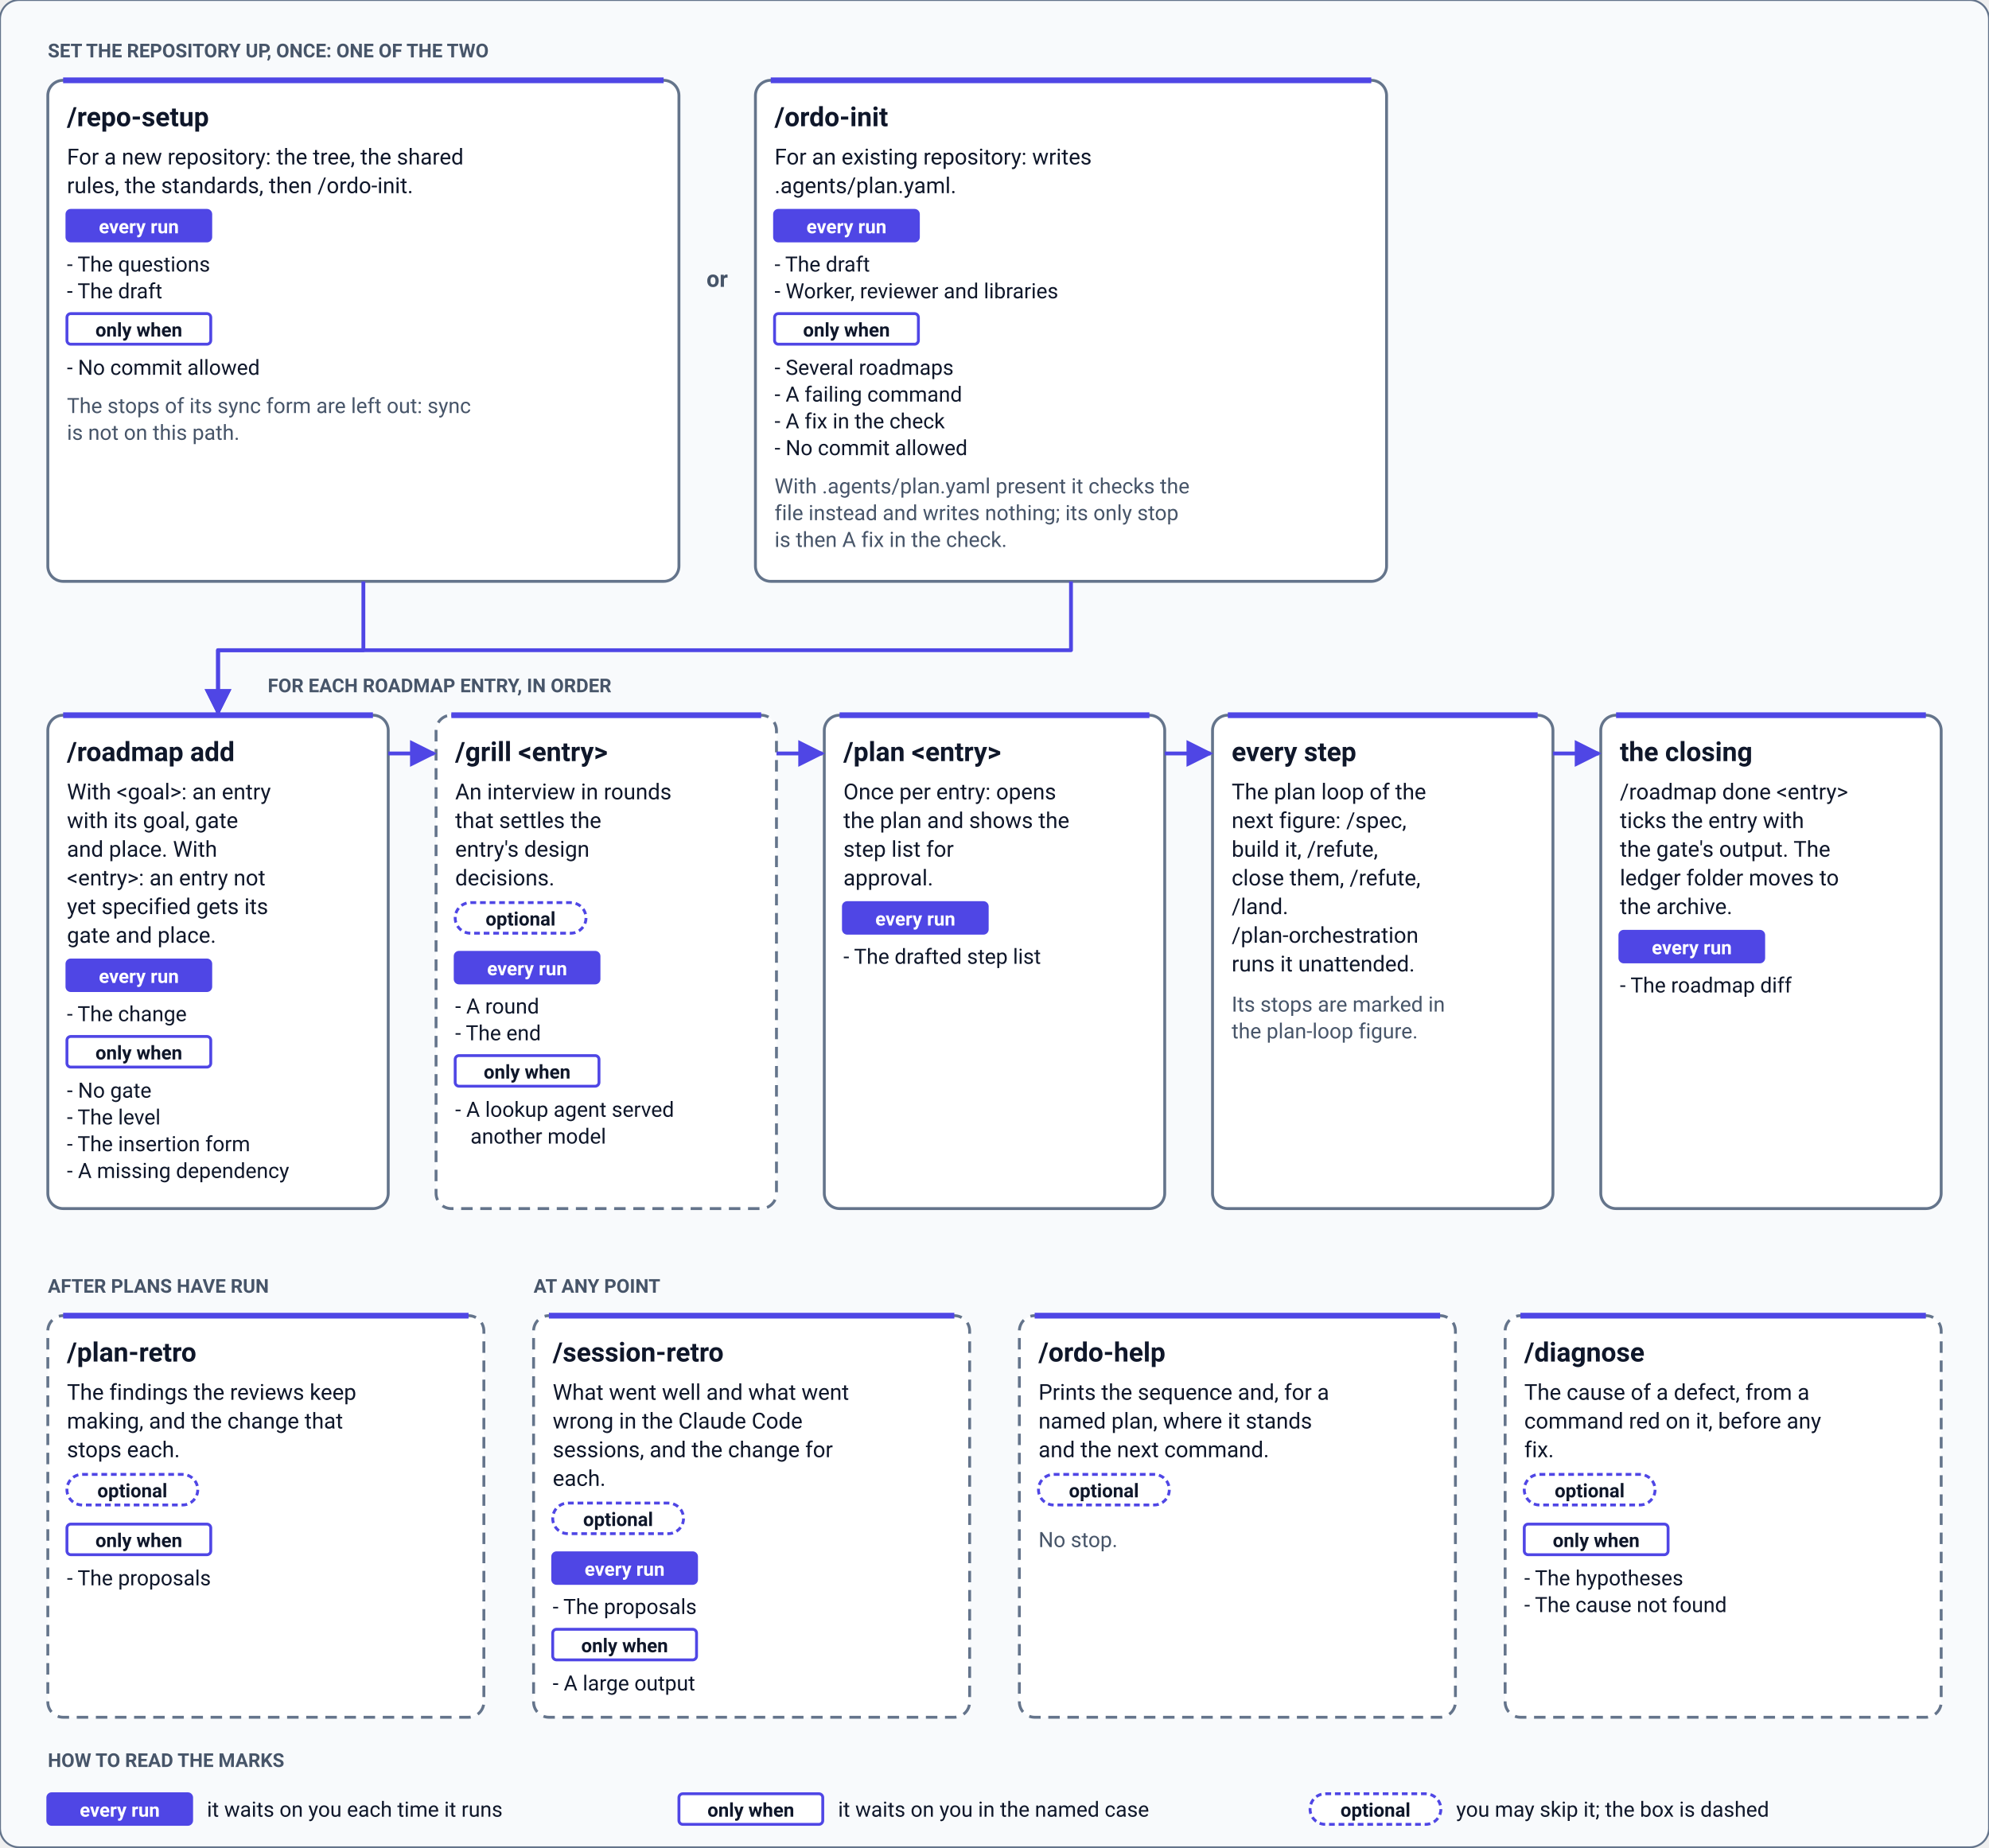
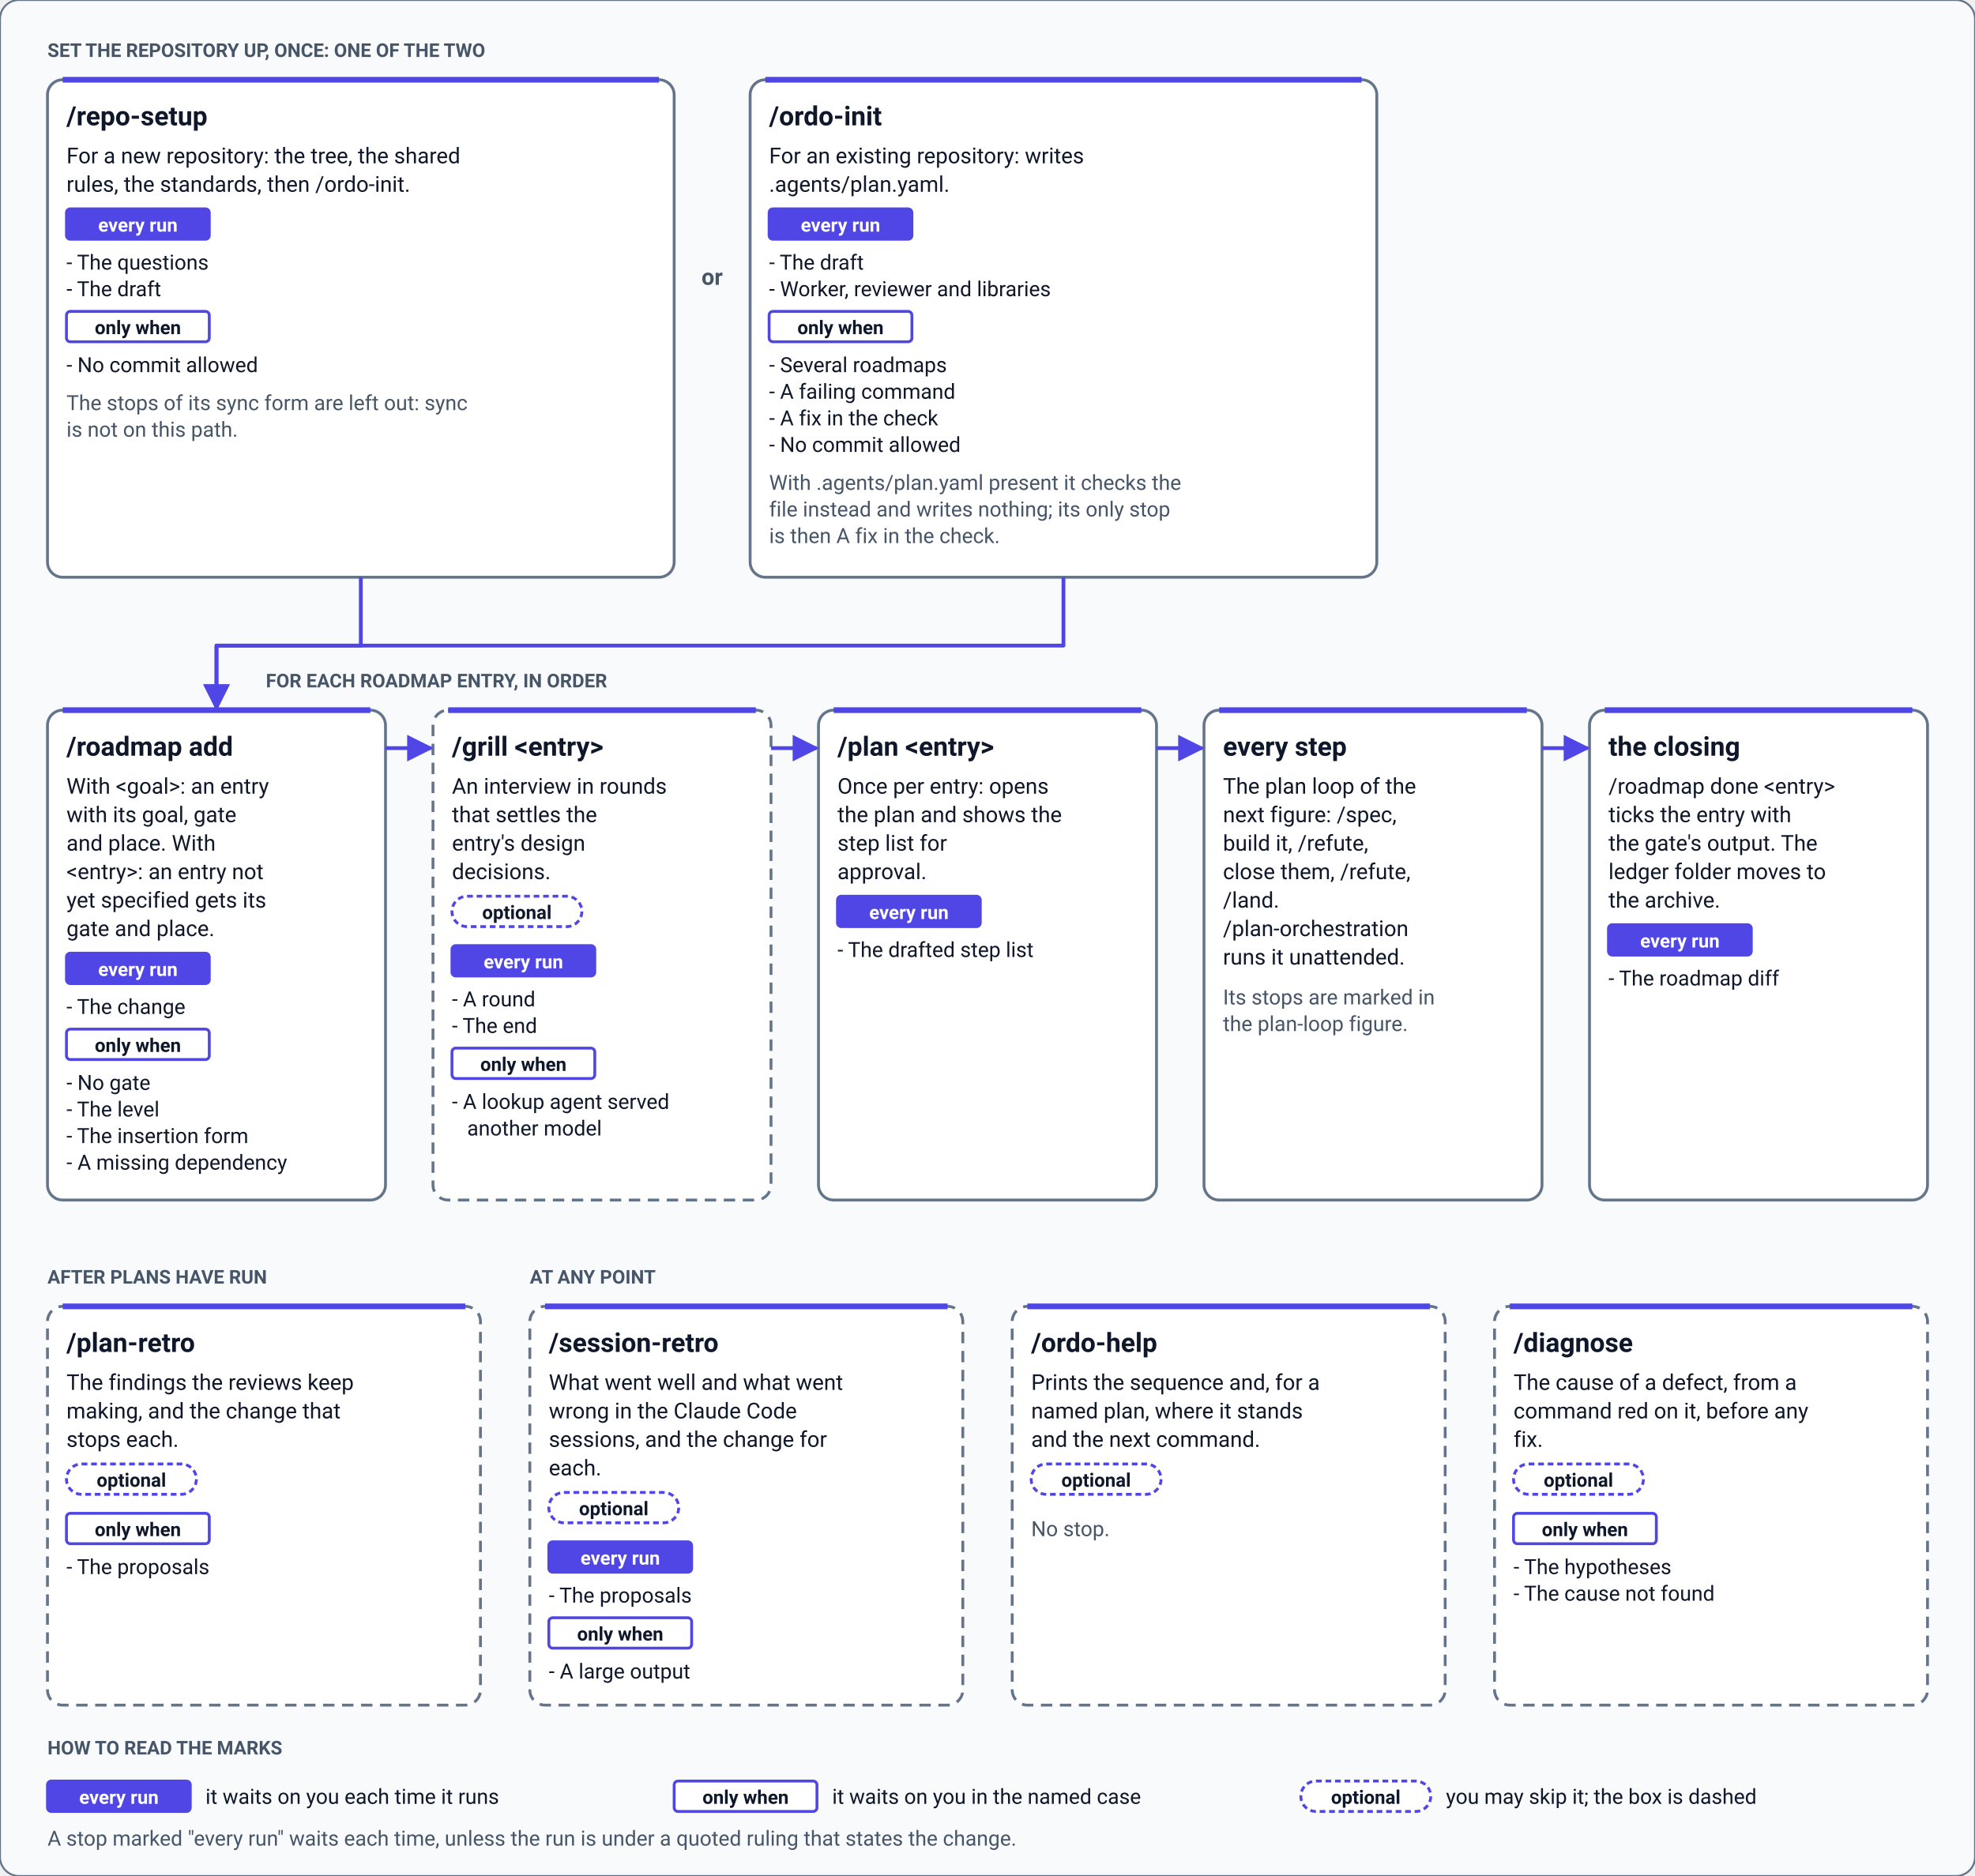
- <svg xmlns="http://www.w3.org/2000/svg" viewBox="0 0 1040 966" width="1040" height="966" role="img" aria-label="The pipeline of one roadmap entry as boxes in order: /repo-setup for a new repository or /ordo-init for an existing one, /roadmap add, the optional /grill, /plan, every step, and the closing, with the optional /plan-retro, /session-retro, /diagnose and /ordo-help beside them. Each box lists the stops where you are asked, marked every run, only when or optional.">
+ <svg xmlns="http://www.w3.org/2000/svg" viewBox="0 0 1040 988" width="1040" height="988" role="img" aria-label="The pipeline of one roadmap entry as boxes in order: /repo-setup for a new repository or /ordo-init for an existing one, /roadmap add, the optional /grill, /plan, every step, and the closing, with the optional /plan-retro, /session-retro, /diagnose and /ordo-help beside them. Each box lists the stops where you are asked, marked every run, only when or optional.">
  <defs>
    <marker id="arrow" viewBox="0 0 10 10" refX="9" refY="5" markerWidth="7" markerHeight="7" orient="auto">
      <path d="M0,0 L10,5 L0,10 z" fill="#4f46e5" />
    </marker>
  </defs>
-   <rect x="0" y="0" width="1040" height="966" rx="10" fill="#f8fafc" stroke="#64748b" />
+   <rect x="0" y="0" width="1040" height="988" rx="10" fill="#f8fafc" stroke="#64748b" />
  <text x="25" y="30" font-family="ui-sans-serif, -apple-system, 'Segoe UI', Roboto, Helvetica, Arial, sans-serif" font-size="10" fill="#475569" font-weight="700" text-anchor="start">SET THE REPOSITORY UP, ONCE: ONE OF THE TWO</text>
  <rect x="25" y="42" width="330" height="262" rx="8" fill="#ffffff" stroke="#64748b" stroke-width="1.5" />
  <line x1="33" y1="42" x2="347" y2="42" stroke="#4f46e5" stroke-width="3" />
  <text x="35" y="66" font-family="ui-sans-serif, -apple-system, 'Segoe UI', Roboto, Helvetica, Arial, sans-serif" font-size="14" fill="#0f172a" font-weight="700" text-anchor="start">/repo-setup</text>
  <text x="35" y="86" font-family="ui-sans-serif, -apple-system, 'Segoe UI', Roboto, Helvetica, Arial, sans-serif" font-size="11.5" fill="#0f172a" font-weight="400" text-anchor="start">For a new repository: the tree, the shared</text>
  <text x="35" y="101" font-family="ui-sans-serif, -apple-system, 'Segoe UI', Roboto, Helvetica, Arial, sans-serif" font-size="11.5" fill="#0f172a" font-weight="400" text-anchor="start">rules, the standards, then /ordo-init.</text>
  <rect x="35" y="110" width="75.2" height="16" rx="2" fill="#4f46e5" stroke="#4f46e5" stroke-width="1.5" />
  <text x="72.6" y="122" font-family="ui-sans-serif, -apple-system, 'Segoe UI', Roboto, Helvetica, Arial, sans-serif" font-size="10" fill="#ffffff" font-weight="700" text-anchor="middle">every run</text>
  <text x="35" y="142" font-family="ui-sans-serif, -apple-system, 'Segoe UI', Roboto, Helvetica, Arial, sans-serif" font-size="11" fill="#0f172a" font-weight="400" text-anchor="start">- The questions</text>
  <text x="35" y="156" font-family="ui-sans-serif, -apple-system, 'Segoe UI', Roboto, Helvetica, Arial, sans-serif" font-size="11" fill="#0f172a" font-weight="400" text-anchor="start">- The draft</text>
  <rect x="35" y="164" width="75.2" height="16" rx="2" fill="#ffffff" stroke="#4f46e5" stroke-width="1.5" />
  <text x="72.6" y="176" font-family="ui-sans-serif, -apple-system, 'Segoe UI', Roboto, Helvetica, Arial, sans-serif" font-size="10" fill="#0f172a" font-weight="700" text-anchor="middle">only when</text>
  <text x="35" y="196" font-family="ui-sans-serif, -apple-system, 'Segoe UI', Roboto, Helvetica, Arial, sans-serif" font-size="11" fill="#0f172a" font-weight="400" text-anchor="start">- No commit allowed</text>
  <text x="35" y="216" font-family="ui-sans-serif, -apple-system, 'Segoe UI', Roboto, Helvetica, Arial, sans-serif" font-size="11" fill="#475569" font-weight="400" text-anchor="start">The stops of its sync form are left out: sync</text>
  <text x="35" y="230" font-family="ui-sans-serif, -apple-system, 'Segoe UI', Roboto, Helvetica, Arial, sans-serif" font-size="11" fill="#475569" font-weight="400" text-anchor="start">is not on this path.</text>
  <rect x="395" y="42" width="330" height="262" rx="8" fill="#ffffff" stroke="#64748b" stroke-width="1.5" />
  <line x1="403" y1="42" x2="717" y2="42" stroke="#4f46e5" stroke-width="3" />
  <text x="405" y="66" font-family="ui-sans-serif, -apple-system, 'Segoe UI', Roboto, Helvetica, Arial, sans-serif" font-size="14" fill="#0f172a" font-weight="700" text-anchor="start">/ordo-init</text>
  <text x="405" y="86" font-family="ui-sans-serif, -apple-system, 'Segoe UI', Roboto, Helvetica, Arial, sans-serif" font-size="11.5" fill="#0f172a" font-weight="400" text-anchor="start">For an existing repository: writes</text>
  <text x="405" y="101" font-family="ui-sans-serif, -apple-system, 'Segoe UI', Roboto, Helvetica, Arial, sans-serif" font-size="11.5" fill="#0f172a" font-weight="400" text-anchor="start">.agents/plan.yaml.</text>
  <rect x="405" y="110" width="75.2" height="16" rx="2" fill="#4f46e5" stroke="#4f46e5" stroke-width="1.5" />
  <text x="442.6" y="122" font-family="ui-sans-serif, -apple-system, 'Segoe UI', Roboto, Helvetica, Arial, sans-serif" font-size="10" fill="#ffffff" font-weight="700" text-anchor="middle">every run</text>
  <text x="405" y="142" font-family="ui-sans-serif, -apple-system, 'Segoe UI', Roboto, Helvetica, Arial, sans-serif" font-size="11" fill="#0f172a" font-weight="400" text-anchor="start">- The draft</text>
  <text x="405" y="156" font-family="ui-sans-serif, -apple-system, 'Segoe UI', Roboto, Helvetica, Arial, sans-serif" font-size="11" fill="#0f172a" font-weight="400" text-anchor="start">- Worker, reviewer and libraries</text>
  <rect x="405" y="164" width="75.2" height="16" rx="2" fill="#ffffff" stroke="#4f46e5" stroke-width="1.5" />
  <text x="442.6" y="176" font-family="ui-sans-serif, -apple-system, 'Segoe UI', Roboto, Helvetica, Arial, sans-serif" font-size="10" fill="#0f172a" font-weight="700" text-anchor="middle">only when</text>
  <text x="405" y="196" font-family="ui-sans-serif, -apple-system, 'Segoe UI', Roboto, Helvetica, Arial, sans-serif" font-size="11" fill="#0f172a" font-weight="400" text-anchor="start">- Several roadmaps</text>
  <text x="405" y="210" font-family="ui-sans-serif, -apple-system, 'Segoe UI', Roboto, Helvetica, Arial, sans-serif" font-size="11" fill="#0f172a" font-weight="400" text-anchor="start">- A failing command</text>
  <text x="405" y="224" font-family="ui-sans-serif, -apple-system, 'Segoe UI', Roboto, Helvetica, Arial, sans-serif" font-size="11" fill="#0f172a" font-weight="400" text-anchor="start">- A fix in the check</text>
  <text x="405" y="238" font-family="ui-sans-serif, -apple-system, 'Segoe UI', Roboto, Helvetica, Arial, sans-serif" font-size="11" fill="#0f172a" font-weight="400" text-anchor="start">- No commit allowed</text>
  <text x="405" y="258" font-family="ui-sans-serif, -apple-system, 'Segoe UI', Roboto, Helvetica, Arial, sans-serif" font-size="11" fill="#475569" font-weight="400" text-anchor="start">With .agents/plan.yaml present it checks the</text>
  <text x="405" y="272" font-family="ui-sans-serif, -apple-system, 'Segoe UI', Roboto, Helvetica, Arial, sans-serif" font-size="11" fill="#475569" font-weight="400" text-anchor="start">file instead and writes nothing; its only stop</text>
  <text x="405" y="286" font-family="ui-sans-serif, -apple-system, 'Segoe UI', Roboto, Helvetica, Arial, sans-serif" font-size="11" fill="#475569" font-weight="400" text-anchor="start">is then A fix in the check.</text>
  <text x="375" y="150" font-family="ui-sans-serif, -apple-system, 'Segoe UI', Roboto, Helvetica, Arial, sans-serif" font-size="12" fill="#475569" font-weight="700" text-anchor="middle">or</text>
  <text x="140" y="362" font-family="ui-sans-serif, -apple-system, 'Segoe UI', Roboto, Helvetica, Arial, sans-serif" font-size="10" fill="#475569" font-weight="700" text-anchor="start">FOR EACH ROADMAP ENTRY, IN ORDER</text>
  <rect x="25" y="374" width="178" height="258" rx="8" fill="#ffffff" stroke="#64748b" stroke-width="1.5" />
  <line x1="33" y1="374" x2="195" y2="374" stroke="#4f46e5" stroke-width="3" />
  <text x="35" y="398" font-family="ui-sans-serif, -apple-system, 'Segoe UI', Roboto, Helvetica, Arial, sans-serif" font-size="14" fill="#0f172a" font-weight="700" text-anchor="start">/roadmap add</text>
  <text x="35" y="418" font-family="ui-sans-serif, -apple-system, 'Segoe UI', Roboto, Helvetica, Arial, sans-serif" font-size="11.5" fill="#0f172a" font-weight="400" text-anchor="start">With &lt;goal&gt;: an entry</text>
  <text x="35" y="433" font-family="ui-sans-serif, -apple-system, 'Segoe UI', Roboto, Helvetica, Arial, sans-serif" font-size="11.5" fill="#0f172a" font-weight="400" text-anchor="start">with its goal, gate</text>
  <text x="35" y="448" font-family="ui-sans-serif, -apple-system, 'Segoe UI', Roboto, Helvetica, Arial, sans-serif" font-size="11.5" fill="#0f172a" font-weight="400" text-anchor="start">and place. With</text>
  <text x="35" y="463" font-family="ui-sans-serif, -apple-system, 'Segoe UI', Roboto, Helvetica, Arial, sans-serif" font-size="11.5" fill="#0f172a" font-weight="400" text-anchor="start">&lt;entry&gt;: an entry not</text>
  <text x="35" y="478" font-family="ui-sans-serif, -apple-system, 'Segoe UI', Roboto, Helvetica, Arial, sans-serif" font-size="11.5" fill="#0f172a" font-weight="400" text-anchor="start">yet specified gets its</text>
  <text x="35" y="493" font-family="ui-sans-serif, -apple-system, 'Segoe UI', Roboto, Helvetica, Arial, sans-serif" font-size="11.5" fill="#0f172a" font-weight="400" text-anchor="start">gate and place.</text>
  <rect x="35" y="502" width="75.2" height="16" rx="2" fill="#4f46e5" stroke="#4f46e5" stroke-width="1.5" />
  <text x="72.6" y="514" font-family="ui-sans-serif, -apple-system, 'Segoe UI', Roboto, Helvetica, Arial, sans-serif" font-size="10" fill="#ffffff" font-weight="700" text-anchor="middle">every run</text>
  <text x="35" y="534" font-family="ui-sans-serif, -apple-system, 'Segoe UI', Roboto, Helvetica, Arial, sans-serif" font-size="11" fill="#0f172a" font-weight="400" text-anchor="start">- The change</text>
  <rect x="35" y="542" width="75.2" height="16" rx="2" fill="#ffffff" stroke="#4f46e5" stroke-width="1.5" />
  <text x="72.6" y="554" font-family="ui-sans-serif, -apple-system, 'Segoe UI', Roboto, Helvetica, Arial, sans-serif" font-size="10" fill="#0f172a" font-weight="700" text-anchor="middle">only when</text>
  <text x="35" y="574" font-family="ui-sans-serif, -apple-system, 'Segoe UI', Roboto, Helvetica, Arial, sans-serif" font-size="11" fill="#0f172a" font-weight="400" text-anchor="start">- No gate</text>
  <text x="35" y="588" font-family="ui-sans-serif, -apple-system, 'Segoe UI', Roboto, Helvetica, Arial, sans-serif" font-size="11" fill="#0f172a" font-weight="400" text-anchor="start">- The level</text>
  <text x="35" y="602" font-family="ui-sans-serif, -apple-system, 'Segoe UI', Roboto, Helvetica, Arial, sans-serif" font-size="11" fill="#0f172a" font-weight="400" text-anchor="start">- The insertion form</text>
  <text x="35" y="616" font-family="ui-sans-serif, -apple-system, 'Segoe UI', Roboto, Helvetica, Arial, sans-serif" font-size="11" fill="#0f172a" font-weight="400" text-anchor="start">- A missing dependency</text>
  <rect x="228" y="374" width="178" height="258" rx="8" fill="#ffffff" stroke="#64748b" stroke-width="1.5" stroke-dasharray="6 4" />
  <line x1="236" y1="374" x2="398" y2="374" stroke="#4f46e5" stroke-width="3" />
  <text x="238" y="398" font-family="ui-sans-serif, -apple-system, 'Segoe UI', Roboto, Helvetica, Arial, sans-serif" font-size="14" fill="#0f172a" font-weight="700" text-anchor="start">/grill &lt;entry&gt;</text>
  <text x="238" y="418" font-family="ui-sans-serif, -apple-system, 'Segoe UI', Roboto, Helvetica, Arial, sans-serif" font-size="11.5" fill="#0f172a" font-weight="400" text-anchor="start">An interview in rounds</text>
  <text x="238" y="433" font-family="ui-sans-serif, -apple-system, 'Segoe UI', Roboto, Helvetica, Arial, sans-serif" font-size="11.5" fill="#0f172a" font-weight="400" text-anchor="start">that settles the</text>
  <text x="238" y="448" font-family="ui-sans-serif, -apple-system, 'Segoe UI', Roboto, Helvetica, Arial, sans-serif" font-size="11.5" fill="#0f172a" font-weight="400" text-anchor="start">entry's design</text>
  <text x="238" y="463" font-family="ui-sans-serif, -apple-system, 'Segoe UI', Roboto, Helvetica, Arial, sans-serif" font-size="11.5" fill="#0f172a" font-weight="400" text-anchor="start">decisions.</text>
  <rect x="238" y="472" width="68.4" height="16" rx="8" fill="#ffffff" stroke="#4f46e5" stroke-width="1.5" stroke-dasharray="3 2" />
  <text x="272.2" y="484" font-family="ui-sans-serif, -apple-system, 'Segoe UI', Roboto, Helvetica, Arial, sans-serif" font-size="10" fill="#0f172a" font-weight="700" text-anchor="middle">optional</text>
  <rect x="238" y="498" width="75.2" height="16" rx="2" fill="#4f46e5" stroke="#4f46e5" stroke-width="1.5" />
  <text x="275.6" y="510" font-family="ui-sans-serif, -apple-system, 'Segoe UI', Roboto, Helvetica, Arial, sans-serif" font-size="10" fill="#ffffff" font-weight="700" text-anchor="middle">every run</text>
  <text x="238" y="530" font-family="ui-sans-serif, -apple-system, 'Segoe UI', Roboto, Helvetica, Arial, sans-serif" font-size="11" fill="#0f172a" font-weight="400" text-anchor="start">- A round</text>
  <text x="238" y="544" font-family="ui-sans-serif, -apple-system, 'Segoe UI', Roboto, Helvetica, Arial, sans-serif" font-size="11" fill="#0f172a" font-weight="400" text-anchor="start">- The end</text>
  <rect x="238" y="552" width="75.2" height="16" rx="2" fill="#ffffff" stroke="#4f46e5" stroke-width="1.5" />
  <text x="275.6" y="564" font-family="ui-sans-serif, -apple-system, 'Segoe UI', Roboto, Helvetica, Arial, sans-serif" font-size="10" fill="#0f172a" font-weight="700" text-anchor="middle">only when</text>
  <text x="238" y="584" font-family="ui-sans-serif, -apple-system, 'Segoe UI', Roboto, Helvetica, Arial, sans-serif" font-size="11" fill="#0f172a" font-weight="400" text-anchor="start">- A lookup agent served</text>
  <text x="246" y="598" font-family="ui-sans-serif, -apple-system, 'Segoe UI', Roboto, Helvetica, Arial, sans-serif" font-size="11" fill="#0f172a" font-weight="400" text-anchor="start">another model</text>
  <rect x="431" y="374" width="178" height="258" rx="8" fill="#ffffff" stroke="#64748b" stroke-width="1.5" />
  <line x1="439" y1="374" x2="601" y2="374" stroke="#4f46e5" stroke-width="3" />
  <text x="441" y="398" font-family="ui-sans-serif, -apple-system, 'Segoe UI', Roboto, Helvetica, Arial, sans-serif" font-size="14" fill="#0f172a" font-weight="700" text-anchor="start">/plan &lt;entry&gt;</text>
  <text x="441" y="418" font-family="ui-sans-serif, -apple-system, 'Segoe UI', Roboto, Helvetica, Arial, sans-serif" font-size="11.5" fill="#0f172a" font-weight="400" text-anchor="start">Once per entry: opens</text>
  <text x="441" y="433" font-family="ui-sans-serif, -apple-system, 'Segoe UI', Roboto, Helvetica, Arial, sans-serif" font-size="11.5" fill="#0f172a" font-weight="400" text-anchor="start">the plan and shows the</text>
  <text x="441" y="448" font-family="ui-sans-serif, -apple-system, 'Segoe UI', Roboto, Helvetica, Arial, sans-serif" font-size="11.5" fill="#0f172a" font-weight="400" text-anchor="start">step list for</text>
  <text x="441" y="463" font-family="ui-sans-serif, -apple-system, 'Segoe UI', Roboto, Helvetica, Arial, sans-serif" font-size="11.5" fill="#0f172a" font-weight="400" text-anchor="start">approval.</text>
  <rect x="441" y="472" width="75.2" height="16" rx="2" fill="#4f46e5" stroke="#4f46e5" stroke-width="1.5" />
  <text x="478.6" y="484" font-family="ui-sans-serif, -apple-system, 'Segoe UI', Roboto, Helvetica, Arial, sans-serif" font-size="10" fill="#ffffff" font-weight="700" text-anchor="middle">every run</text>
  <text x="441" y="504" font-family="ui-sans-serif, -apple-system, 'Segoe UI', Roboto, Helvetica, Arial, sans-serif" font-size="11" fill="#0f172a" font-weight="400" text-anchor="start">- The drafted step list</text>
  <rect x="634" y="374" width="178" height="258" rx="8" fill="#ffffff" stroke="#64748b" stroke-width="1.5" />
  <line x1="642" y1="374" x2="804" y2="374" stroke="#4f46e5" stroke-width="3" />
  <text x="644" y="398" font-family="ui-sans-serif, -apple-system, 'Segoe UI', Roboto, Helvetica, Arial, sans-serif" font-size="14" fill="#0f172a" font-weight="700" text-anchor="start">every step</text>
  <text x="644" y="418" font-family="ui-sans-serif, -apple-system, 'Segoe UI', Roboto, Helvetica, Arial, sans-serif" font-size="11.5" fill="#0f172a" font-weight="400" text-anchor="start">The plan loop of the</text>
  <text x="644" y="433" font-family="ui-sans-serif, -apple-system, 'Segoe UI', Roboto, Helvetica, Arial, sans-serif" font-size="11.5" fill="#0f172a" font-weight="400" text-anchor="start">next figure: /spec,</text>
  <text x="644" y="448" font-family="ui-sans-serif, -apple-system, 'Segoe UI', Roboto, Helvetica, Arial, sans-serif" font-size="11.5" fill="#0f172a" font-weight="400" text-anchor="start">build it, /refute,</text>
  <text x="644" y="463" font-family="ui-sans-serif, -apple-system, 'Segoe UI', Roboto, Helvetica, Arial, sans-serif" font-size="11.5" fill="#0f172a" font-weight="400" text-anchor="start">close them, /refute,</text>
  <text x="644" y="478" font-family="ui-sans-serif, -apple-system, 'Segoe UI', Roboto, Helvetica, Arial, sans-serif" font-size="11.5" fill="#0f172a" font-weight="400" text-anchor="start">/land.</text>
  <text x="644" y="493" font-family="ui-sans-serif, -apple-system, 'Segoe UI', Roboto, Helvetica, Arial, sans-serif" font-size="11.5" fill="#0f172a" font-weight="400" text-anchor="start">/plan-orchestration</text>
  <text x="644" y="508" font-family="ui-sans-serif, -apple-system, 'Segoe UI', Roboto, Helvetica, Arial, sans-serif" font-size="11.5" fill="#0f172a" font-weight="400" text-anchor="start">runs it unattended.</text>
  <text x="644" y="529" font-family="ui-sans-serif, -apple-system, 'Segoe UI', Roboto, Helvetica, Arial, sans-serif" font-size="11" fill="#475569" font-weight="400" text-anchor="start">Its stops are marked in</text>
  <text x="644" y="543" font-family="ui-sans-serif, -apple-system, 'Segoe UI', Roboto, Helvetica, Arial, sans-serif" font-size="11" fill="#475569" font-weight="400" text-anchor="start">the plan-loop figure.</text>
  <rect x="837" y="374" width="178" height="258" rx="8" fill="#ffffff" stroke="#64748b" stroke-width="1.5" />
  <line x1="845" y1="374" x2="1007" y2="374" stroke="#4f46e5" stroke-width="3" />
  <text x="847" y="398" font-family="ui-sans-serif, -apple-system, 'Segoe UI', Roboto, Helvetica, Arial, sans-serif" font-size="14" fill="#0f172a" font-weight="700" text-anchor="start">the closing</text>
  <text x="847" y="418" font-family="ui-sans-serif, -apple-system, 'Segoe UI', Roboto, Helvetica, Arial, sans-serif" font-size="11.5" fill="#0f172a" font-weight="400" text-anchor="start">/roadmap done &lt;entry&gt;</text>
  <text x="847" y="433" font-family="ui-sans-serif, -apple-system, 'Segoe UI', Roboto, Helvetica, Arial, sans-serif" font-size="11.5" fill="#0f172a" font-weight="400" text-anchor="start">ticks the entry with</text>
  <text x="847" y="448" font-family="ui-sans-serif, -apple-system, 'Segoe UI', Roboto, Helvetica, Arial, sans-serif" font-size="11.5" fill="#0f172a" font-weight="400" text-anchor="start">the gate's output. The</text>
  <text x="847" y="463" font-family="ui-sans-serif, -apple-system, 'Segoe UI', Roboto, Helvetica, Arial, sans-serif" font-size="11.5" fill="#0f172a" font-weight="400" text-anchor="start">ledger folder moves to</text>
  <text x="847" y="478" font-family="ui-sans-serif, -apple-system, 'Segoe UI', Roboto, Helvetica, Arial, sans-serif" font-size="11.5" fill="#0f172a" font-weight="400" text-anchor="start">the archive.</text>
  <rect x="847" y="487" width="75.2" height="16" rx="2" fill="#4f46e5" stroke="#4f46e5" stroke-width="1.5" />
  <text x="884.6" y="499" font-family="ui-sans-serif, -apple-system, 'Segoe UI', Roboto, Helvetica, Arial, sans-serif" font-size="10" fill="#ffffff" font-weight="700" text-anchor="middle">every run</text>
  <text x="847" y="519" font-family="ui-sans-serif, -apple-system, 'Segoe UI', Roboto, Helvetica, Arial, sans-serif" font-size="11" fill="#0f172a" font-weight="400" text-anchor="start">- The roadmap diff</text>
  <line x1="203" y1="394" x2="227" y2="394" stroke="#4f46e5" stroke-width="2" marker-end="url(#arrow)" />
  <line x1="406" y1="394" x2="430" y2="394" stroke="#4f46e5" stroke-width="2" marker-end="url(#arrow)" />
  <line x1="609" y1="394" x2="633" y2="394" stroke="#4f46e5" stroke-width="2" marker-end="url(#arrow)" />
  <line x1="812" y1="394" x2="836" y2="394" stroke="#4f46e5" stroke-width="2" marker-end="url(#arrow)" />
  <path d="M190,304 L190,340 L114,340 L114,373" fill="none" stroke="#4f46e5" stroke-width="2" marker-end="url(#arrow)" stroke-linejoin="round" />
  <path d="M560,304 L560,340 L114,340 L114,373" fill="none" stroke="#4f46e5" stroke-width="2" marker-end="url(#arrow)" stroke-linejoin="round" />
  <text x="25" y="676" font-family="ui-sans-serif, -apple-system, 'Segoe UI', Roboto, Helvetica, Arial, sans-serif" font-size="10" fill="#475569" font-weight="700" text-anchor="start">AFTER PLANS HAVE RUN</text>
  <text x="279" y="676" font-family="ui-sans-serif, -apple-system, 'Segoe UI', Roboto, Helvetica, Arial, sans-serif" font-size="10" fill="#475569" font-weight="700" text-anchor="start">AT ANY POINT</text>
  <rect x="25" y="688" width="228" height="210" rx="8" fill="#ffffff" stroke="#64748b" stroke-width="1.5" stroke-dasharray="6 4" />
  <line x1="33" y1="688" x2="245" y2="688" stroke="#4f46e5" stroke-width="3" />
  <text x="35" y="712" font-family="ui-sans-serif, -apple-system, 'Segoe UI', Roboto, Helvetica, Arial, sans-serif" font-size="14" fill="#0f172a" font-weight="700" text-anchor="start">/plan-retro</text>
  <text x="35" y="732" font-family="ui-sans-serif, -apple-system, 'Segoe UI', Roboto, Helvetica, Arial, sans-serif" font-size="11.5" fill="#0f172a" font-weight="400" text-anchor="start">The findings the reviews keep</text>
  <text x="35" y="747" font-family="ui-sans-serif, -apple-system, 'Segoe UI', Roboto, Helvetica, Arial, sans-serif" font-size="11.5" fill="#0f172a" font-weight="400" text-anchor="start">making, and the change that</text>
  <text x="35" y="762" font-family="ui-sans-serif, -apple-system, 'Segoe UI', Roboto, Helvetica, Arial, sans-serif" font-size="11.5" fill="#0f172a" font-weight="400" text-anchor="start">stops each.</text>
  <rect x="35" y="771" width="68.4" height="16" rx="8" fill="#ffffff" stroke="#4f46e5" stroke-width="1.5" stroke-dasharray="3 2" />
  <text x="69.2" y="783" font-family="ui-sans-serif, -apple-system, 'Segoe UI', Roboto, Helvetica, Arial, sans-serif" font-size="10" fill="#0f172a" font-weight="700" text-anchor="middle">optional</text>
  <rect x="35" y="797" width="75.2" height="16" rx="2" fill="#ffffff" stroke="#4f46e5" stroke-width="1.5" />
  <text x="72.6" y="809" font-family="ui-sans-serif, -apple-system, 'Segoe UI', Roboto, Helvetica, Arial, sans-serif" font-size="10" fill="#0f172a" font-weight="700" text-anchor="middle">only when</text>
  <text x="35" y="829" font-family="ui-sans-serif, -apple-system, 'Segoe UI', Roboto, Helvetica, Arial, sans-serif" font-size="11" fill="#0f172a" font-weight="400" text-anchor="start">- The proposals</text>
  <rect x="279" y="688" width="228" height="210" rx="8" fill="#ffffff" stroke="#64748b" stroke-width="1.5" stroke-dasharray="6 4" />
  <line x1="287" y1="688" x2="499" y2="688" stroke="#4f46e5" stroke-width="3" />
  <text x="289" y="712" font-family="ui-sans-serif, -apple-system, 'Segoe UI', Roboto, Helvetica, Arial, sans-serif" font-size="14" fill="#0f172a" font-weight="700" text-anchor="start">/session-retro</text>
  <text x="289" y="732" font-family="ui-sans-serif, -apple-system, 'Segoe UI', Roboto, Helvetica, Arial, sans-serif" font-size="11.5" fill="#0f172a" font-weight="400" text-anchor="start">What went well and what went</text>
  <text x="289" y="747" font-family="ui-sans-serif, -apple-system, 'Segoe UI', Roboto, Helvetica, Arial, sans-serif" font-size="11.5" fill="#0f172a" font-weight="400" text-anchor="start">wrong in the Claude Code</text>
  <text x="289" y="762" font-family="ui-sans-serif, -apple-system, 'Segoe UI', Roboto, Helvetica, Arial, sans-serif" font-size="11.5" fill="#0f172a" font-weight="400" text-anchor="start">sessions, and the change for</text>
  <text x="289" y="777" font-family="ui-sans-serif, -apple-system, 'Segoe UI', Roboto, Helvetica, Arial, sans-serif" font-size="11.5" fill="#0f172a" font-weight="400" text-anchor="start">each.</text>
  <rect x="289" y="786" width="68.4" height="16" rx="8" fill="#ffffff" stroke="#4f46e5" stroke-width="1.5" stroke-dasharray="3 2" />
  <text x="323.2" y="798" font-family="ui-sans-serif, -apple-system, 'Segoe UI', Roboto, Helvetica, Arial, sans-serif" font-size="10" fill="#0f172a" font-weight="700" text-anchor="middle">optional</text>
  <rect x="289" y="812" width="75.2" height="16" rx="2" fill="#4f46e5" stroke="#4f46e5" stroke-width="1.5" />
  <text x="326.6" y="824" font-family="ui-sans-serif, -apple-system, 'Segoe UI', Roboto, Helvetica, Arial, sans-serif" font-size="10" fill="#ffffff" font-weight="700" text-anchor="middle">every run</text>
  <text x="289" y="844" font-family="ui-sans-serif, -apple-system, 'Segoe UI', Roboto, Helvetica, Arial, sans-serif" font-size="11" fill="#0f172a" font-weight="400" text-anchor="start">- The proposals</text>
  <rect x="289" y="852" width="75.2" height="16" rx="2" fill="#ffffff" stroke="#4f46e5" stroke-width="1.5" />
  <text x="326.6" y="864" font-family="ui-sans-serif, -apple-system, 'Segoe UI', Roboto, Helvetica, Arial, sans-serif" font-size="10" fill="#0f172a" font-weight="700" text-anchor="middle">only when</text>
  <text x="289" y="884" font-family="ui-sans-serif, -apple-system, 'Segoe UI', Roboto, Helvetica, Arial, sans-serif" font-size="11" fill="#0f172a" font-weight="400" text-anchor="start">- A large output</text>
  <rect x="533" y="688" width="228" height="210" rx="8" fill="#ffffff" stroke="#64748b" stroke-width="1.5" stroke-dasharray="6 4" />
  <line x1="541" y1="688" x2="753" y2="688" stroke="#4f46e5" stroke-width="3" />
  <text x="543" y="712" font-family="ui-sans-serif, -apple-system, 'Segoe UI', Roboto, Helvetica, Arial, sans-serif" font-size="14" fill="#0f172a" font-weight="700" text-anchor="start">/ordo-help</text>
  <text x="543" y="732" font-family="ui-sans-serif, -apple-system, 'Segoe UI', Roboto, Helvetica, Arial, sans-serif" font-size="11.5" fill="#0f172a" font-weight="400" text-anchor="start">Prints the sequence and, for a</text>
  <text x="543" y="747" font-family="ui-sans-serif, -apple-system, 'Segoe UI', Roboto, Helvetica, Arial, sans-serif" font-size="11.5" fill="#0f172a" font-weight="400" text-anchor="start">named plan, where it stands</text>
  <text x="543" y="762" font-family="ui-sans-serif, -apple-system, 'Segoe UI', Roboto, Helvetica, Arial, sans-serif" font-size="11.5" fill="#0f172a" font-weight="400" text-anchor="start">and the next command.</text>
  <rect x="543" y="771" width="68.4" height="16" rx="8" fill="#ffffff" stroke="#4f46e5" stroke-width="1.5" stroke-dasharray="3 2" />
  <text x="577.2" y="783" font-family="ui-sans-serif, -apple-system, 'Segoe UI', Roboto, Helvetica, Arial, sans-serif" font-size="10" fill="#0f172a" font-weight="700" text-anchor="middle">optional</text>
  <text x="543" y="809" font-family="ui-sans-serif, -apple-system, 'Segoe UI', Roboto, Helvetica, Arial, sans-serif" font-size="11" fill="#475569" font-weight="400" text-anchor="start">No stop.</text>
  <rect x="787" y="688" width="228" height="210" rx="8" fill="#ffffff" stroke="#64748b" stroke-width="1.5" stroke-dasharray="6 4" />
  <line x1="795" y1="688" x2="1007" y2="688" stroke="#4f46e5" stroke-width="3" />
  <text x="797" y="712" font-family="ui-sans-serif, -apple-system, 'Segoe UI', Roboto, Helvetica, Arial, sans-serif" font-size="14" fill="#0f172a" font-weight="700" text-anchor="start">/diagnose</text>
  <text x="797" y="732" font-family="ui-sans-serif, -apple-system, 'Segoe UI', Roboto, Helvetica, Arial, sans-serif" font-size="11.5" fill="#0f172a" font-weight="400" text-anchor="start">The cause of a defect, from a</text>
  <text x="797" y="747" font-family="ui-sans-serif, -apple-system, 'Segoe UI', Roboto, Helvetica, Arial, sans-serif" font-size="11.5" fill="#0f172a" font-weight="400" text-anchor="start">command red on it, before any</text>
  <text x="797" y="762" font-family="ui-sans-serif, -apple-system, 'Segoe UI', Roboto, Helvetica, Arial, sans-serif" font-size="11.5" fill="#0f172a" font-weight="400" text-anchor="start">fix.</text>
  <rect x="797" y="771" width="68.4" height="16" rx="8" fill="#ffffff" stroke="#4f46e5" stroke-width="1.5" stroke-dasharray="3 2" />
  <text x="831.2" y="783" font-family="ui-sans-serif, -apple-system, 'Segoe UI', Roboto, Helvetica, Arial, sans-serif" font-size="10" fill="#0f172a" font-weight="700" text-anchor="middle">optional</text>
  <rect x="797" y="797" width="75.2" height="16" rx="2" fill="#ffffff" stroke="#4f46e5" stroke-width="1.5" />
  <text x="834.6" y="809" font-family="ui-sans-serif, -apple-system, 'Segoe UI', Roboto, Helvetica, Arial, sans-serif" font-size="10" fill="#0f172a" font-weight="700" text-anchor="middle">only when</text>
  <text x="797" y="829" font-family="ui-sans-serif, -apple-system, 'Segoe UI', Roboto, Helvetica, Arial, sans-serif" font-size="11" fill="#0f172a" font-weight="400" text-anchor="start">- The hypotheses</text>
  <text x="797" y="843" font-family="ui-sans-serif, -apple-system, 'Segoe UI', Roboto, Helvetica, Arial, sans-serif" font-size="11" fill="#0f172a" font-weight="400" text-anchor="start">- The cause not found</text>
  <text x="25" y="924" font-family="ui-sans-serif, -apple-system, 'Segoe UI', Roboto, Helvetica, Arial, sans-serif" font-size="10" fill="#475569" font-weight="700" text-anchor="start">HOW TO READ THE MARKS</text>
  <rect x="25" y="938" width="75.2" height="16" rx="2" fill="#4f46e5" stroke="#4f46e5" stroke-width="1.5" />
  <text x="62.6" y="950" font-family="ui-sans-serif, -apple-system, 'Segoe UI', Roboto, Helvetica, Arial, sans-serif" font-size="10" fill="#ffffff" font-weight="700" text-anchor="middle">every run</text>
  <text x="108.2" y="950" font-family="ui-sans-serif, -apple-system, 'Segoe UI', Roboto, Helvetica, Arial, sans-serif" font-size="11" fill="#0f172a" font-weight="400" text-anchor="start">it waits on you each time it runs</text>
  <rect x="355" y="938" width="75.2" height="16" rx="2" fill="#ffffff" stroke="#4f46e5" stroke-width="1.5" />
  <text x="392.6" y="950" font-family="ui-sans-serif, -apple-system, 'Segoe UI', Roboto, Helvetica, Arial, sans-serif" font-size="10" fill="#0f172a" font-weight="700" text-anchor="middle">only when</text>
  <text x="438.2" y="950" font-family="ui-sans-serif, -apple-system, 'Segoe UI', Roboto, Helvetica, Arial, sans-serif" font-size="11" fill="#0f172a" font-weight="400" text-anchor="start">it waits on you in the named case</text>
  <rect x="685" y="938" width="68.4" height="16" rx="8" fill="#ffffff" stroke="#4f46e5" stroke-width="1.5" stroke-dasharray="3 2" />
  <text x="719.2" y="950" font-family="ui-sans-serif, -apple-system, 'Segoe UI', Roboto, Helvetica, Arial, sans-serif" font-size="10" fill="#0f172a" font-weight="700" text-anchor="middle">optional</text>
  <text x="761.4" y="950" font-family="ui-sans-serif, -apple-system, 'Segoe UI', Roboto, Helvetica, Arial, sans-serif" font-size="11" fill="#0f172a" font-weight="400" text-anchor="start">you may skip it; the box is dashed</text>
+   <text x="25" y="972" font-family="ui-sans-serif, -apple-system, 'Segoe UI', Roboto, Helvetica, Arial, sans-serif" font-size="11" fill="#475569" font-weight="400" text-anchor="start">A stop marked "every run" waits each time, unless the run is under a quoted ruling that states the change.</text>
</svg>
